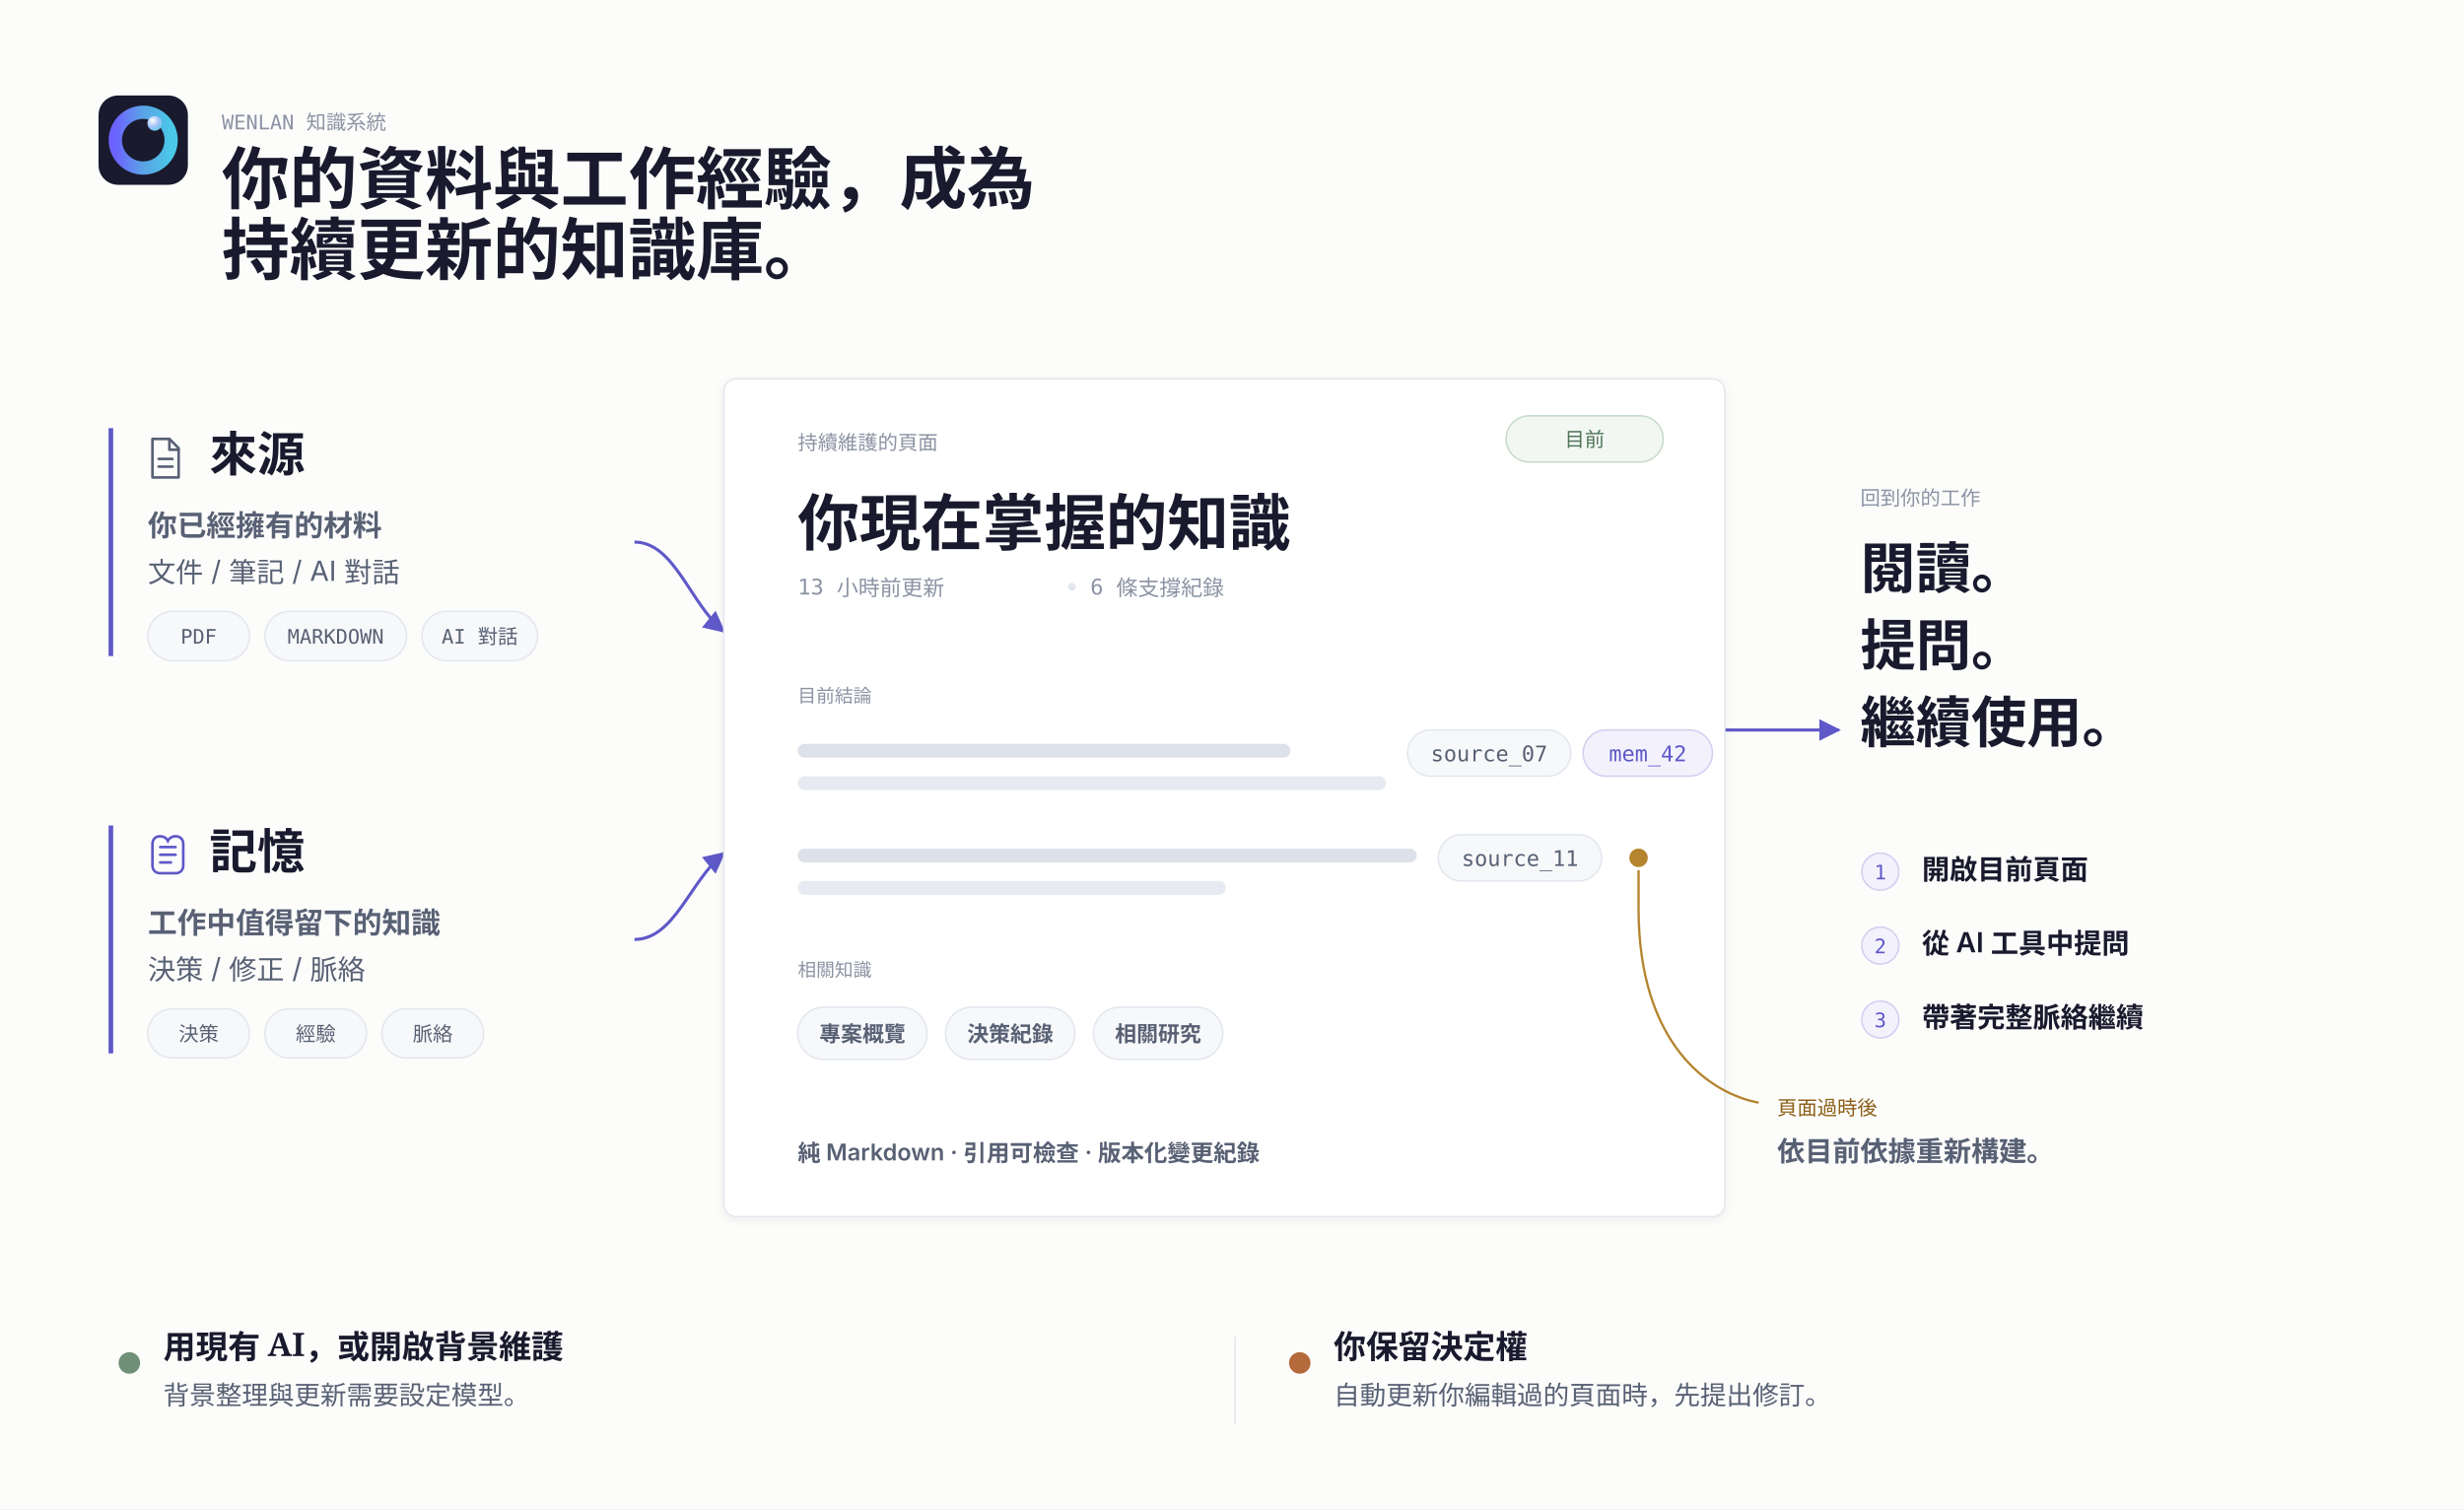
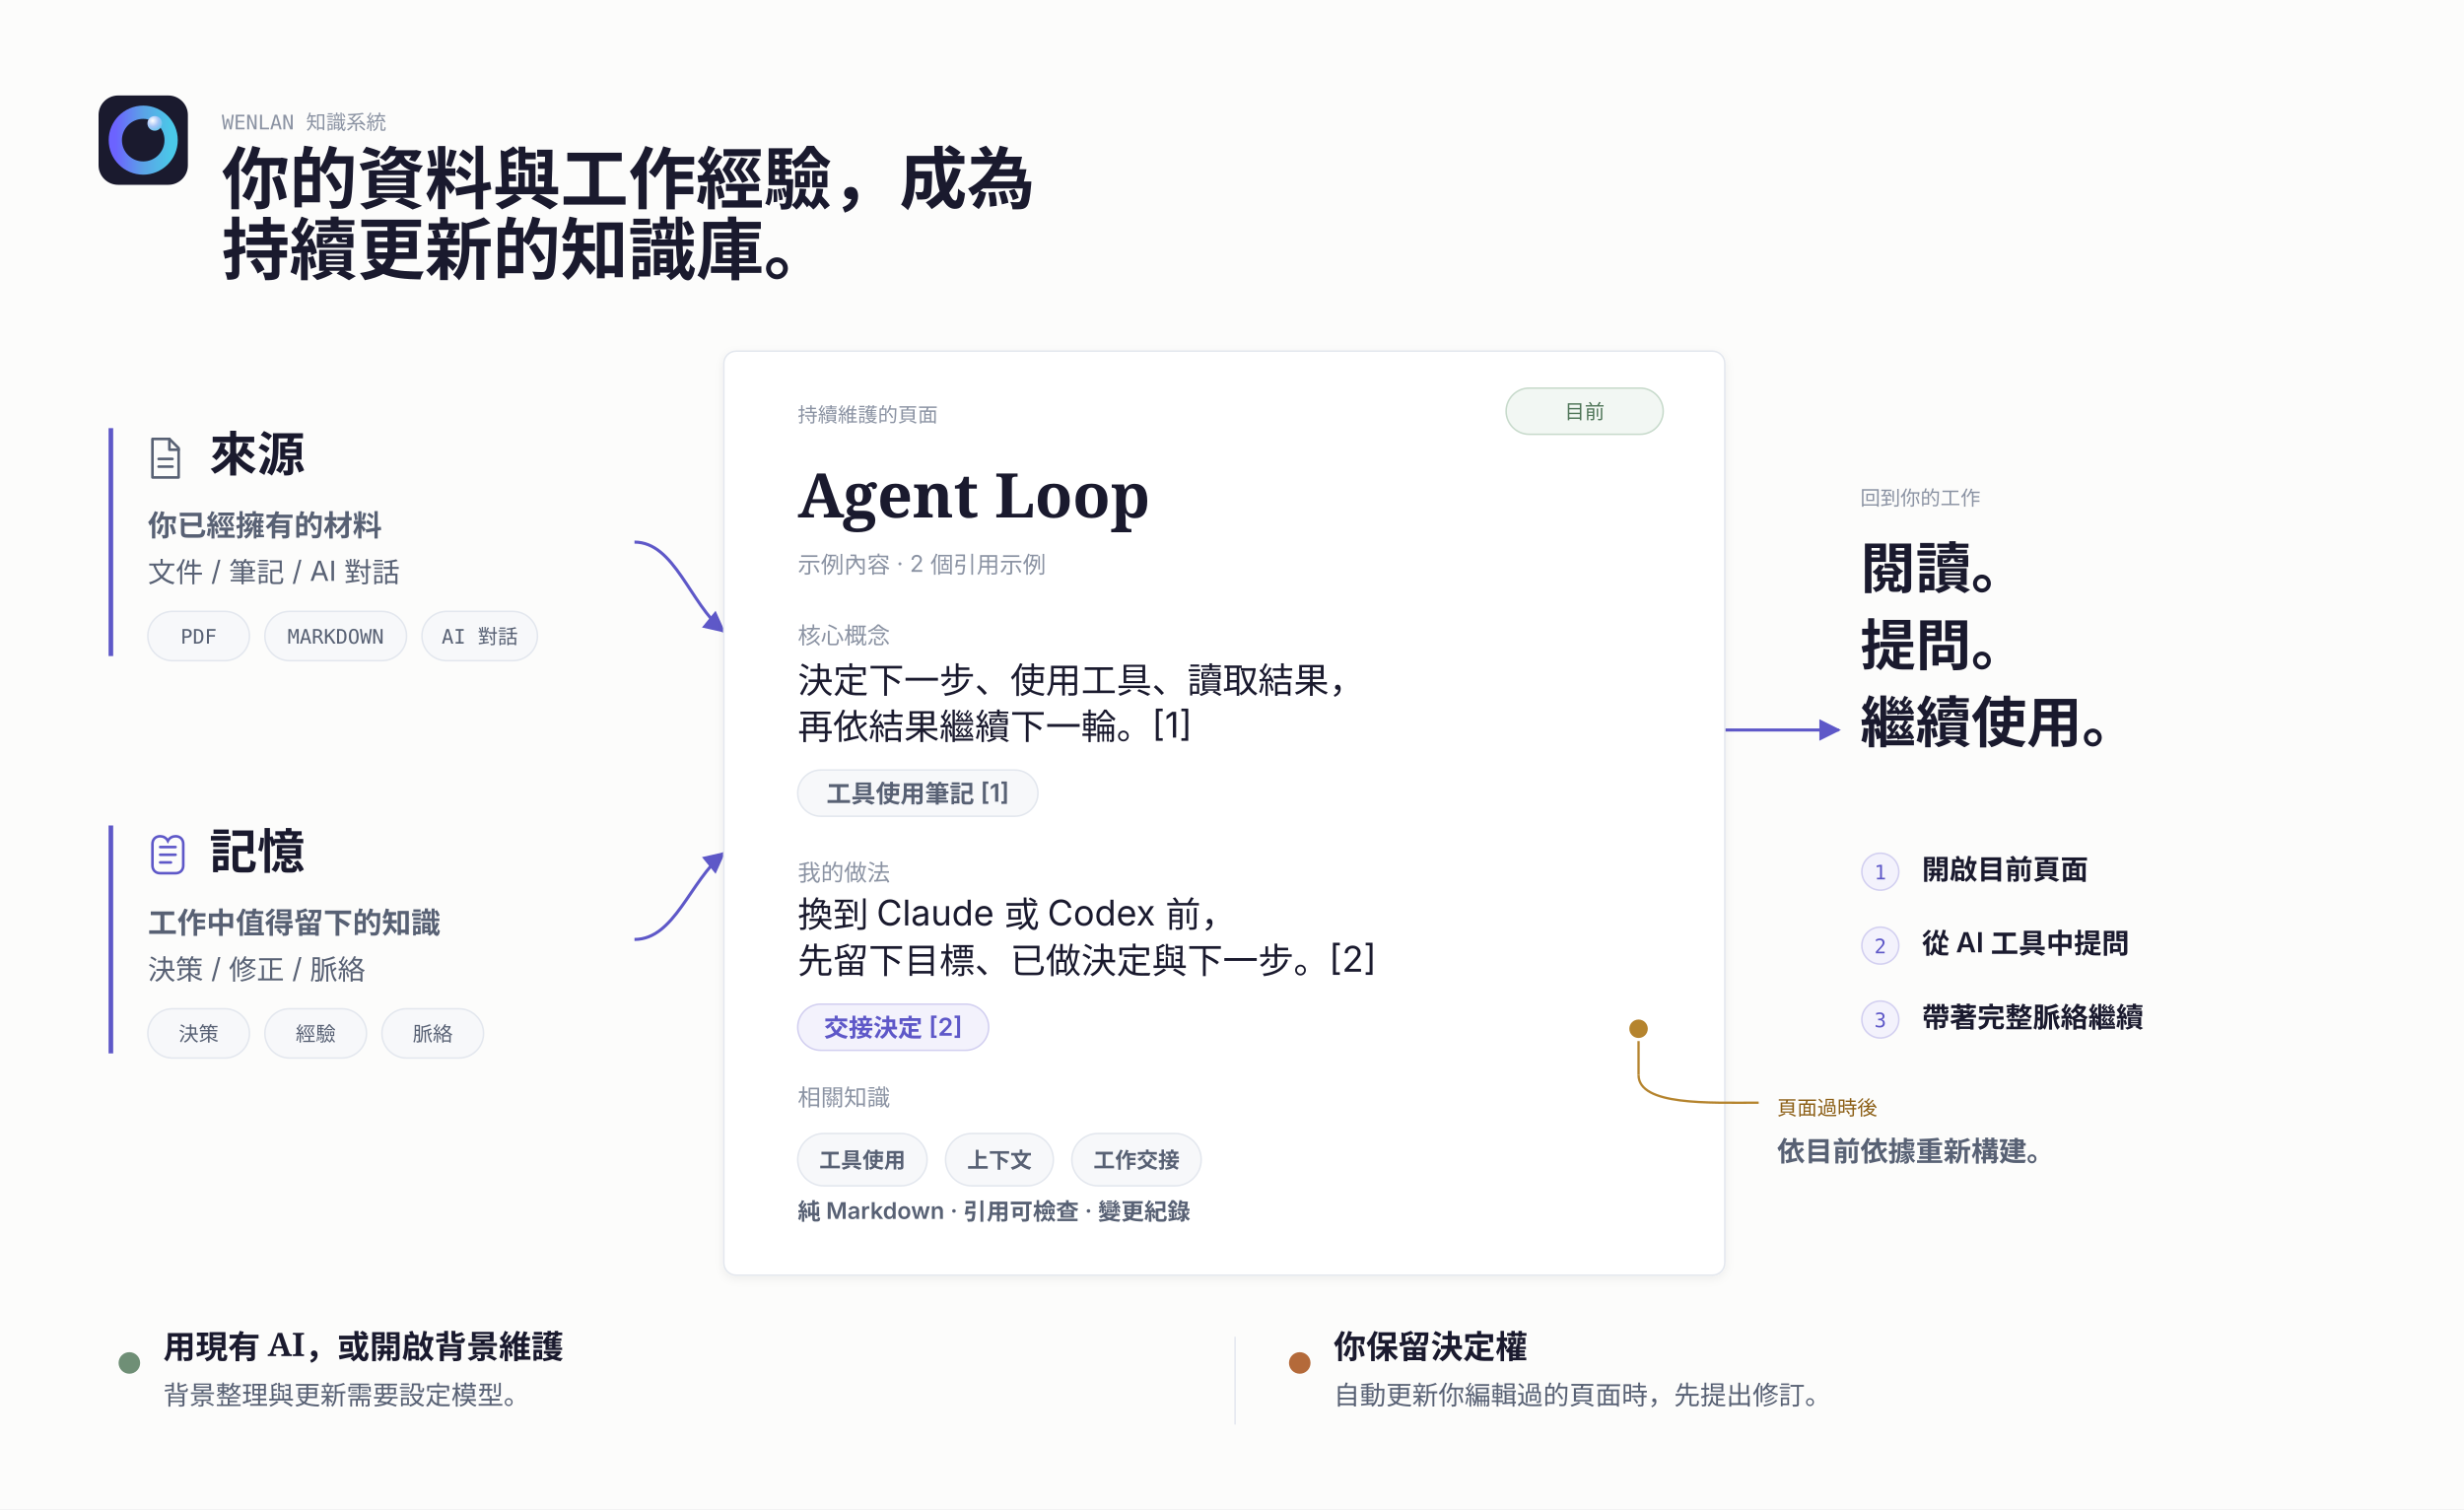
<svg xmlns="http://www.w3.org/2000/svg" width="1600" height="980" viewBox="0 0 1600 980" role="img" aria-labelledby="title desc">
  <style>text { font-kerning: normal; }</style>
  <rect width="1600" height="980" fill="#FCFCFB" />
  <g transform="translate(64 62) scale(0.1132812)">
    <rect width="512" height="512" rx="112" fill="#1A1A2E" />
    <circle cx="256" cy="256" r="160" fill="none" stroke="url(#overview-zh-Hant-desktop-ring)" stroke-width="76" />
    <circle cx="322" cy="160" r="42" fill="url(#overview-zh-Hant-desktop-orb)" />
  </g>
  <g data-fit-region="overview-zh-Hant-desktop-heading" data-fit-x="144" data-fit-y="58" data-fit-width="1392" data-fit-height="142" data-check-overlap="false">
    <text x="144" y="84" font-family="'JetBrains Mono', monospace" font-size="13" font-weight="500" fill="#8B93A3" text-anchor="start">WENLAN 知識系統</text>
    <text x="144" y="132" font-family="'Fraunces', Georgia, serif" font-size="44" font-weight="600" fill="#1A1A2E" text-anchor="start">你的資料與工作經驗，成為</text>
    <text x="144" y="178" font-family="'Fraunces', Georgia, serif" font-size="44" font-weight="600" fill="#1A1A2E" text-anchor="start">持續更新的知識庫。</text>
  </g>
  <path d="M412 352 C438 352 448 392 470 410" fill="none" stroke="#5E58C8" stroke-width="2" marker-end="url(#overview-zh-Hant-desktop-arrow)" />
  <path d="M412 610 C438 610 448 572 470 554" fill="none" stroke="#5E58C8" stroke-width="2" marker-end="url(#overview-zh-Hant-desktop-arrow)" />
  <path d="M1120 474 C1160 474 1176 474 1194 474" fill="none" stroke="#5E58C8" stroke-width="2" marker-end="url(#overview-zh-Hant-desktop-arrow)" />
  <g data-fit-region="overview-zh-Hant-desktop-sources" data-fit-x="72" data-fit-y="260" data-fit-width="350" data-fit-height="186" data-check-overlap="true">
    <line x1="72" y1="278" x2="72" y2="426" stroke="#5E58C8" stroke-width="3" />
    <g fill="none" stroke="#586174" stroke-width="1.7" stroke-linecap="round" stroke-linejoin="round">
      <path d="M99 285h11l6 6v19H99z" />
      <path d="M110 285v7h6" />
      <path d="M103 298h9M103 303h9" />
    </g>
    <text x="136" y="306" font-family="'Fraunces', Georgia, serif" font-size="31" font-weight="600" fill="#1A1A2E" text-anchor="start">來源</text>
    <text x="96" y="348" font-family="'Instrument Sans', -apple-system, sans-serif" font-size="19" font-weight="600" fill="#586174" text-anchor="start">你已經擁有的材料</text>
    <text x="96" y="378" font-family="'Instrument Sans', -apple-system, sans-serif" font-size="18" font-weight="400" fill="#586174" text-anchor="start">文件 / 筆記 / AI 對話</text>
    <g>
      <rect x="96" y="397" width="66" height="32" rx="16" fill="#F7F8FA" stroke="#E3E7EE" />
      <text x="129" y="417.94" font-family="'JetBrains Mono', monospace" font-size="13" font-weight="500" fill="#586174" text-anchor="middle">PDF</text>
    </g>
    <g>
      <rect x="172" y="397" width="92" height="32" rx="16" fill="#F7F8FA" stroke="#E3E7EE" />
      <text x="218" y="417.94" font-family="'JetBrains Mono', monospace" font-size="13" font-weight="500" fill="#586174" text-anchor="middle">MARKDOWN</text>
    </g>
    <g>
      <rect x="274" y="397" width="75" height="32" rx="16" fill="#F7F8FA" stroke="#E3E7EE" />
      <text x="311.5" y="417.94" font-family="'JetBrains Mono', monospace" font-size="13" font-weight="500" fill="#586174" text-anchor="middle">AI 對話</text>
    </g>
  </g>
  <g data-fit-region="overview-zh-Hant-desktop-memories" data-fit-x="72" data-fit-y="518" data-fit-width="350" data-fit-height="186" data-check-overlap="true">
    <line x1="72" y1="536" x2="72" y2="684" stroke="#5E58C8" stroke-width="3" />
    <g fill="none" stroke="#5E58C8" stroke-width="1.7" stroke-linecap="round">
      <path d="M99 548c0-3 2-5 5-5 2 0 4 1 5 3 1-2 3-3 5-3 3 0 5 2 5 5v14c0 3-2 5-5 5H104c-3 0-5-2-5-5z" />
      <path d="M104 550h10M104 555h10M104 560h7" />
    </g>
    <text x="136" y="564" font-family="'Fraunces', Georgia, serif" font-size="31" font-weight="600" fill="#1A1A2E" text-anchor="start">記憶</text>
    <text x="96" y="606" font-family="'Instrument Sans', -apple-system, sans-serif" font-size="19" font-weight="600" fill="#586174" text-anchor="start">工作中值得留下的知識</text>
    <text x="96" y="636" font-family="'Instrument Sans', -apple-system, sans-serif" font-size="18" font-weight="400" fill="#586174" text-anchor="start">決策 / 修正 / 脈絡</text>
    <g>
      <rect x="96" y="655" width="66" height="32" rx="16" fill="#F7F8FA" stroke="#E3E7EE" />
      <text x="129" y="675.94" font-family="'JetBrains Mono', monospace" font-size="13" font-weight="500" fill="#586174" text-anchor="middle">決策</text>
    </g>
    <g>
      <rect x="172" y="655" width="66" height="32" rx="16" fill="#F7F8FA" stroke="#E3E7EE" />
      <text x="205" y="675.94" font-family="'JetBrains Mono', monospace" font-size="13" font-weight="500" fill="#586174" text-anchor="middle">經驗</text>
    </g>
    <g>
      <rect x="248" y="655" width="66" height="32" rx="16" fill="#F7F8FA" stroke="#E3E7EE" />
      <text x="281" y="675.94" font-family="'JetBrains Mono', monospace" font-size="13" font-weight="500" fill="#586174" text-anchor="middle">脈絡</text>
    </g>
  </g>
-   <g data-fit-region="overview-zh-Hant-desktop-page" data-fit-x="470" data-fit-y="246" data-fit-width="650" data-fit-height="544" data-check-overlap="false">
+   <g data-fit-region="overview-zh-Hant-desktop-page" data-fit-x="470" data-fit-y="228" data-fit-width="650" data-fit-height="600" data-check-overlap="false">
    <g filter="url(#overview-zh-Hant-desktop-page-shadow)">
-       <rect x="470" y="246" width="650" height="544" rx="8" fill="#FFFFFF" stroke="#E3E7EE" />
+       <rect x="470" y="228" width="650" height="600" rx="8" fill="#FFFFFF" stroke="#E3E7EE" />
    </g>
-     <text x="518" y="292" font-family="'JetBrains Mono', monospace" font-size="13" font-weight="500" fill="#8B93A3" text-anchor="start">持續維護的頁面</text>
+     <text x="518" y="274" font-family="'JetBrains Mono', monospace" font-size="13" font-weight="500" fill="#8B93A3" text-anchor="start">持續維護的頁面</text>
    <g>
-       <rect x="978" y="270" width="102" height="30" rx="15" fill="#F2F7F3" stroke="#C7DACB" />
-       <text x="1029" y="289.94" font-family="'JetBrains Mono', monospace" font-size="13" font-weight="500" fill="#4F7558" text-anchor="middle">目前</text>
+       <rect x="978" y="252" width="102" height="30" rx="15" fill="#F2F7F3" stroke="#C7DACB" />
+       <text x="1029" y="271.94" font-family="'JetBrains Mono', monospace" font-size="13" font-weight="500" fill="#4F7558" text-anchor="middle">目前</text>
    </g>
-     <text x="518" y="354" font-family="'Fraunces', Georgia, serif" font-size="40" font-weight="600" fill="#1A1A2E" text-anchor="start">你現在掌握的知識</text>
-     <text x="518" y="386" font-family="'JetBrains Mono', monospace" font-size="14" font-weight="500" fill="#8B93A3" text-anchor="start">13 小時前更新</text>
-     <circle cx="696" cy="381" r="2.5" fill="#E3E7EE" />
-     <text x="708" y="386" font-family="'JetBrains Mono', monospace" font-size="14" font-weight="500" fill="#8B93A3" text-anchor="start">6 條支撐紀錄</text>
-     <text x="518" y="456" font-family="'JetBrains Mono', monospace" font-size="12" font-weight="500" fill="#8B93A3" text-anchor="start">目前結論</text>
-     <rect x="518" y="483" width="320" height="9" rx="4.5" fill="#DDE2EA" />
-     <rect x="518" y="504" width="382" height="9" rx="4.5" fill="#E7EAF0" />
+     <text x="518" y="336" font-family="'Fraunces', Georgia, serif" font-size="40" font-weight="600" fill="#1A1A2E" text-anchor="start">Agent Loop</text>
+     <text x="518" y="372" font-family="'Instrument Sans', -apple-system, sans-serif" font-size="15" font-weight="400" fill="#8B93A3" text-anchor="start">示例內容 · 2 個引用示例</text>
+     <text x="518" y="418" font-family="'JetBrains Mono', monospace" font-size="15" font-weight="500" fill="#8B93A3" text-anchor="start">核心概念</text>
+     <text x="518" y="450" font-family="'Instrument Sans', -apple-system, sans-serif" font-size="23" font-weight="400" fill="#1A1A2E" text-anchor="start">決定下一步、使用工具、讀取結果，</text>
+     <text x="518" y="480" font-family="'Instrument Sans', -apple-system, sans-serif" font-size="23" font-weight="400" fill="#1A1A2E" text-anchor="start">再依結果繼續下一輪。[1]</text>
    <g>
-       <rect x="914" y="474" width="106" height="30" rx="15" fill="#F7F8FA" stroke="#E3E7EE" />
-       <text x="967" y="494.32" font-family="'JetBrains Mono', monospace" font-size="14" font-weight="500" fill="#586174" text-anchor="middle">source_07</text>
+       <rect x="518" y="500" width="156" height="30" rx="15" fill="#F7F8FA" stroke="#E3E7EE" />
+       <text x="596" y="521.08" font-family="'Instrument Sans', -apple-system, sans-serif" font-size="16" font-weight="600" fill="#586174" text-anchor="middle">工具使用筆記 [1]</text>
+     </g>
+     <text x="518" y="572" font-family="'JetBrains Mono', monospace" font-size="15" font-weight="500" fill="#8B93A3" text-anchor="start">我的做法</text>
+     <text x="518" y="602" font-family="'Instrument Sans', -apple-system, sans-serif" font-size="23" font-weight="400" fill="#1A1A2E" text-anchor="start">換到 Claude 或 Codex 前，</text>
+     <text x="518" y="632" font-family="'Instrument Sans', -apple-system, sans-serif" font-size="23" font-weight="400" fill="#1A1A2E" text-anchor="start">先留下目標、已做決定與下一步。[2]</text>
+     <g>
+       <rect x="518" y="652" width="124" height="30" rx="15" fill="#F3F2FC" stroke="#D2CFF0" />
+       <text x="580" y="673.08" font-family="'Instrument Sans', -apple-system, sans-serif" font-size="16" font-weight="600" fill="#5E58C8" text-anchor="middle">交接決定 [2]</text>
+     </g>
+     <circle cx="1064" cy="668" r="6" fill="#B5842E" />
+     <line x1="1064" y1="676" x2="1064" y2="698" stroke="#B5842E" stroke-width="1.5" />
+     <text x="518" y="718" font-family="'JetBrains Mono', monospace" font-size="15" font-weight="500" fill="#8B93A3" text-anchor="start">相關知識</text>
+     <g>
+       <rect x="518" y="736" width="84" height="34" rx="17" fill="#F7F8FA" stroke="#E3E7EE" />
+       <text x="560" y="758.32" font-family="'Instrument Sans', -apple-system, sans-serif" font-size="14" font-weight="600" fill="#586174" text-anchor="middle">工具使用</text>
    </g>
    <g>
-       <rect x="1028" y="474" width="84" height="30" rx="15" fill="#F3F2FC" stroke="#D2CFF0" />
-       <text x="1070" y="494.32" font-family="'JetBrains Mono', monospace" font-size="14" font-weight="500" fill="#5E58C8" text-anchor="middle">mem_42</text>
-     </g>
-     <rect x="518" y="551" width="402" height="9" rx="4.5" fill="#DDE2EA" />
-     <rect x="518" y="572" width="278" height="9" rx="4.5" fill="#E7EAF0" />
-     <g>
-       <rect x="934" y="542" width="106" height="30" rx="15" fill="#F7F8FA" stroke="#E3E7EE" />
-       <text x="987" y="562.32" font-family="'JetBrains Mono', monospace" font-size="14" font-weight="500" fill="#586174" text-anchor="middle">source_11</text>
-     </g>
-     <circle cx="1064" cy="557" r="6" fill="#B5842E" />
-     <line x1="1064" y1="565" x2="1064" y2="590" stroke="#B5842E" stroke-width="1.5" />
-     <text x="518" y="634" font-family="'JetBrains Mono', monospace" font-size="12" font-weight="500" fill="#8B93A3" text-anchor="start">相關知識</text>
-     <g>
-       <rect x="518" y="654" width="84" height="34" rx="17" fill="#F7F8FA" stroke="#E3E7EE" />
-       <text x="560" y="676.32" font-family="'Instrument Sans', -apple-system, sans-serif" font-size="14" font-weight="600" fill="#586174" text-anchor="middle">專案概覽</text>
+       <rect x="614" y="736" width="70" height="34" rx="17" fill="#F7F8FA" stroke="#E3E7EE" />
+       <text x="649" y="758.32" font-family="'Instrument Sans', -apple-system, sans-serif" font-size="14" font-weight="600" fill="#586174" text-anchor="middle">上下文</text>
    </g>
    <g>
-       <rect x="614" y="654" width="84" height="34" rx="17" fill="#F7F8FA" stroke="#E3E7EE" />
-       <text x="656" y="676.32" font-family="'Instrument Sans', -apple-system, sans-serif" font-size="14" font-weight="600" fill="#586174" text-anchor="middle">決策紀錄</text>
+       <rect x="696" y="736" width="84" height="34" rx="17" fill="#F7F8FA" stroke="#E3E7EE" />
+       <text x="738" y="758.32" font-family="'Instrument Sans', -apple-system, sans-serif" font-size="14" font-weight="600" fill="#586174" text-anchor="middle">工作交接</text>
    </g>
-     <g>
-       <rect x="710" y="654" width="84" height="34" rx="17" fill="#F7F8FA" stroke="#E3E7EE" />
-       <text x="752" y="676.32" font-family="'Instrument Sans', -apple-system, sans-serif" font-size="14" font-weight="600" fill="#586174" text-anchor="middle">相關研究</text>
-     </g>
-     <text x="518" y="754" font-family="'Instrument Sans', -apple-system, sans-serif" font-size="15" font-weight="600" fill="#586174" text-anchor="start">純 Markdown · 引用可檢查 · 版本化變更紀錄</text>
+     <text x="518" y="792" font-family="'Instrument Sans', -apple-system, sans-serif" font-size="15" font-weight="600" fill="#586174" text-anchor="start">純 Markdown · 引用可檢查 · 變更紀錄</text>
  </g>
  <g data-fit-region="overview-zh-Hant-desktop-changed-support" data-fit-x="1124" data-fit-y="704" data-fit-width="390" data-fit-height="80" data-check-overlap="true">
-     <path d="M1064 590 C1064 678 1110 710 1142 716" fill="none" stroke="#B5842E" stroke-width="1.5" />
+     <path d="M1064 698 C1064 718 1110 716 1142 716" fill="none" stroke="#B5842E" stroke-width="1.5" />
    <text x="1154" y="724" font-family="'JetBrains Mono', monospace" font-size="13" font-weight="500" fill="#8C5F16" text-anchor="start">頁面過時後</text>
    <text x="1154" y="754" font-family="'Instrument Sans', -apple-system, sans-serif" font-size="18" font-weight="600" fill="#586174" text-anchor="start">依目前依據重新構建。</text>
  </g>
  <g data-fit-region="overview-zh-Hant-desktop-back-to-work" data-fit-x="1208" data-fit-y="308" data-fit-width="326" data-fit-height="390" data-check-overlap="true">
    <text x="1208" y="328" font-family="'JetBrains Mono', monospace" font-size="13" font-weight="500" fill="#8B93A3" text-anchor="start">回到你的工作</text>
    <text x="1208" y="382" font-family="'Fraunces', Georgia, serif" font-size="36" font-weight="600" fill="#1A1A2E" text-anchor="start">閱讀。</text>
    <text x="1208" y="432" font-family="'Fraunces', Georgia, serif" font-size="36" font-weight="600" fill="#1A1A2E" text-anchor="start">提問。</text>
    <text x="1208" y="482" font-family="'Fraunces', Georgia, serif" font-size="36" font-weight="600" fill="#1A1A2E" text-anchor="start">繼續使用。</text>
    <circle cx="1221" cy="566" r="12" fill="#F3F2FC" stroke="#D2CFF0" />
    <text x="1221" y="571" font-family="'JetBrains Mono', monospace" font-size="13" font-weight="500" fill="#5E58C8" text-anchor="middle">1</text>
    <text x="1248" y="571" font-family="'Instrument Sans', -apple-system, sans-serif" font-size="18" font-weight="600" fill="#1A1A2E" text-anchor="start">開啟目前頁面</text>
    <circle cx="1221" cy="614" r="12" fill="#F3F2FC" stroke="#D2CFF0" />
    <text x="1221" y="619" font-family="'JetBrains Mono', monospace" font-size="13" font-weight="500" fill="#5E58C8" text-anchor="middle">2</text>
    <text x="1248" y="619" font-family="'Instrument Sans', -apple-system, sans-serif" font-size="18" font-weight="600" fill="#1A1A2E" text-anchor="start">從 AI 工具中提問</text>
    <circle cx="1221" cy="662" r="12" fill="#F3F2FC" stroke="#D2CFF0" />
    <text x="1221" y="667" font-family="'JetBrains Mono', monospace" font-size="13" font-weight="500" fill="#5E58C8" text-anchor="middle">3</text>
    <text x="1248" y="667" font-family="'Instrument Sans', -apple-system, sans-serif" font-size="18" font-weight="600" fill="#1A1A2E" text-anchor="start">帶著完整脈絡繼續</text>
  </g>
  <g data-fit-region="overview-zh-Hant-desktop-authority" data-fit-x="64" data-fit-y="842" data-fit-width="1472" data-fit-height="100" data-check-overlap="true">
    <circle cx="84" cy="885" r="7" fill="#6F8F76" />
    <text x="106" y="882" font-family="'Fraunces', Georgia, serif" font-size="21" font-weight="600" fill="#1A1A2E" text-anchor="start">用現有 AI，或開啟背景維護</text>
    <text x="106" y="912" font-family="'Instrument Sans', -apple-system, sans-serif" font-size="17" font-weight="400" fill="#586174" text-anchor="start">背景整理與更新需要設定模型。</text>
    <line x1="802" y1="868" x2="802" y2="925" stroke="#E3E7EE" />
    <circle cx="844" cy="885" r="7" fill="#B46A3A" />
    <text x="866" y="882" font-family="'Fraunces', Georgia, serif" font-size="21" font-weight="600" fill="#1A1A2E" text-anchor="start">你保留決定權</text>
    <text x="866" y="912" font-family="'Instrument Sans', -apple-system, sans-serif" font-size="17" font-weight="400" fill="#586174" text-anchor="start">自動更新你編輯過的頁面時，先提出修訂。</text>
  </g>
  <defs>
    <linearGradient id="overview-zh-Hant-desktop-ring" x1="96" y1="256" x2="416" y2="256" gradientUnits="userSpaceOnUse">
      <stop stop-color="#6C63FF" />
      <stop offset="0.5" stop-color="#5BA3E6" />
      <stop offset="1" stop-color="#4AC8E8" />
    </linearGradient>
    <radialGradient id="overview-zh-Hant-desktop-orb" cx="0" cy="0" r="1" gradientUnits="userSpaceOnUse" gradientTransform="translate(310 144) rotate(52.125) scale(76.0263)">
      <stop stop-color="#FFFFFF" />
      <stop offset="0.45" stop-color="#A5C4F7" />
      <stop offset="1" stop-color="#4AC8E8" />
    </radialGradient>
    <marker id="overview-zh-Hant-desktop-arrow" viewBox="0 0 10 10" refX="9" refY="5" markerWidth="7" markerHeight="7" orient="auto-start-reverse">
      <path d="M0 0L10 5L0 10Z" fill="#5E58C8" />
    </marker>
    <filter id="overview-zh-Hant-desktop-page-shadow" x="-20%" y="-20%" width="140%" height="150%">
      <feDropShadow dx="0" dy="14" stdDeviation="18" flood-color="#1A1A2E" flood-opacity="0.10" />
      <feDropShadow dx="0" dy="2" stdDeviation="3" flood-color="#1A1A2E" flood-opacity="0.06" />
    </filter>
  </defs>
</svg>
